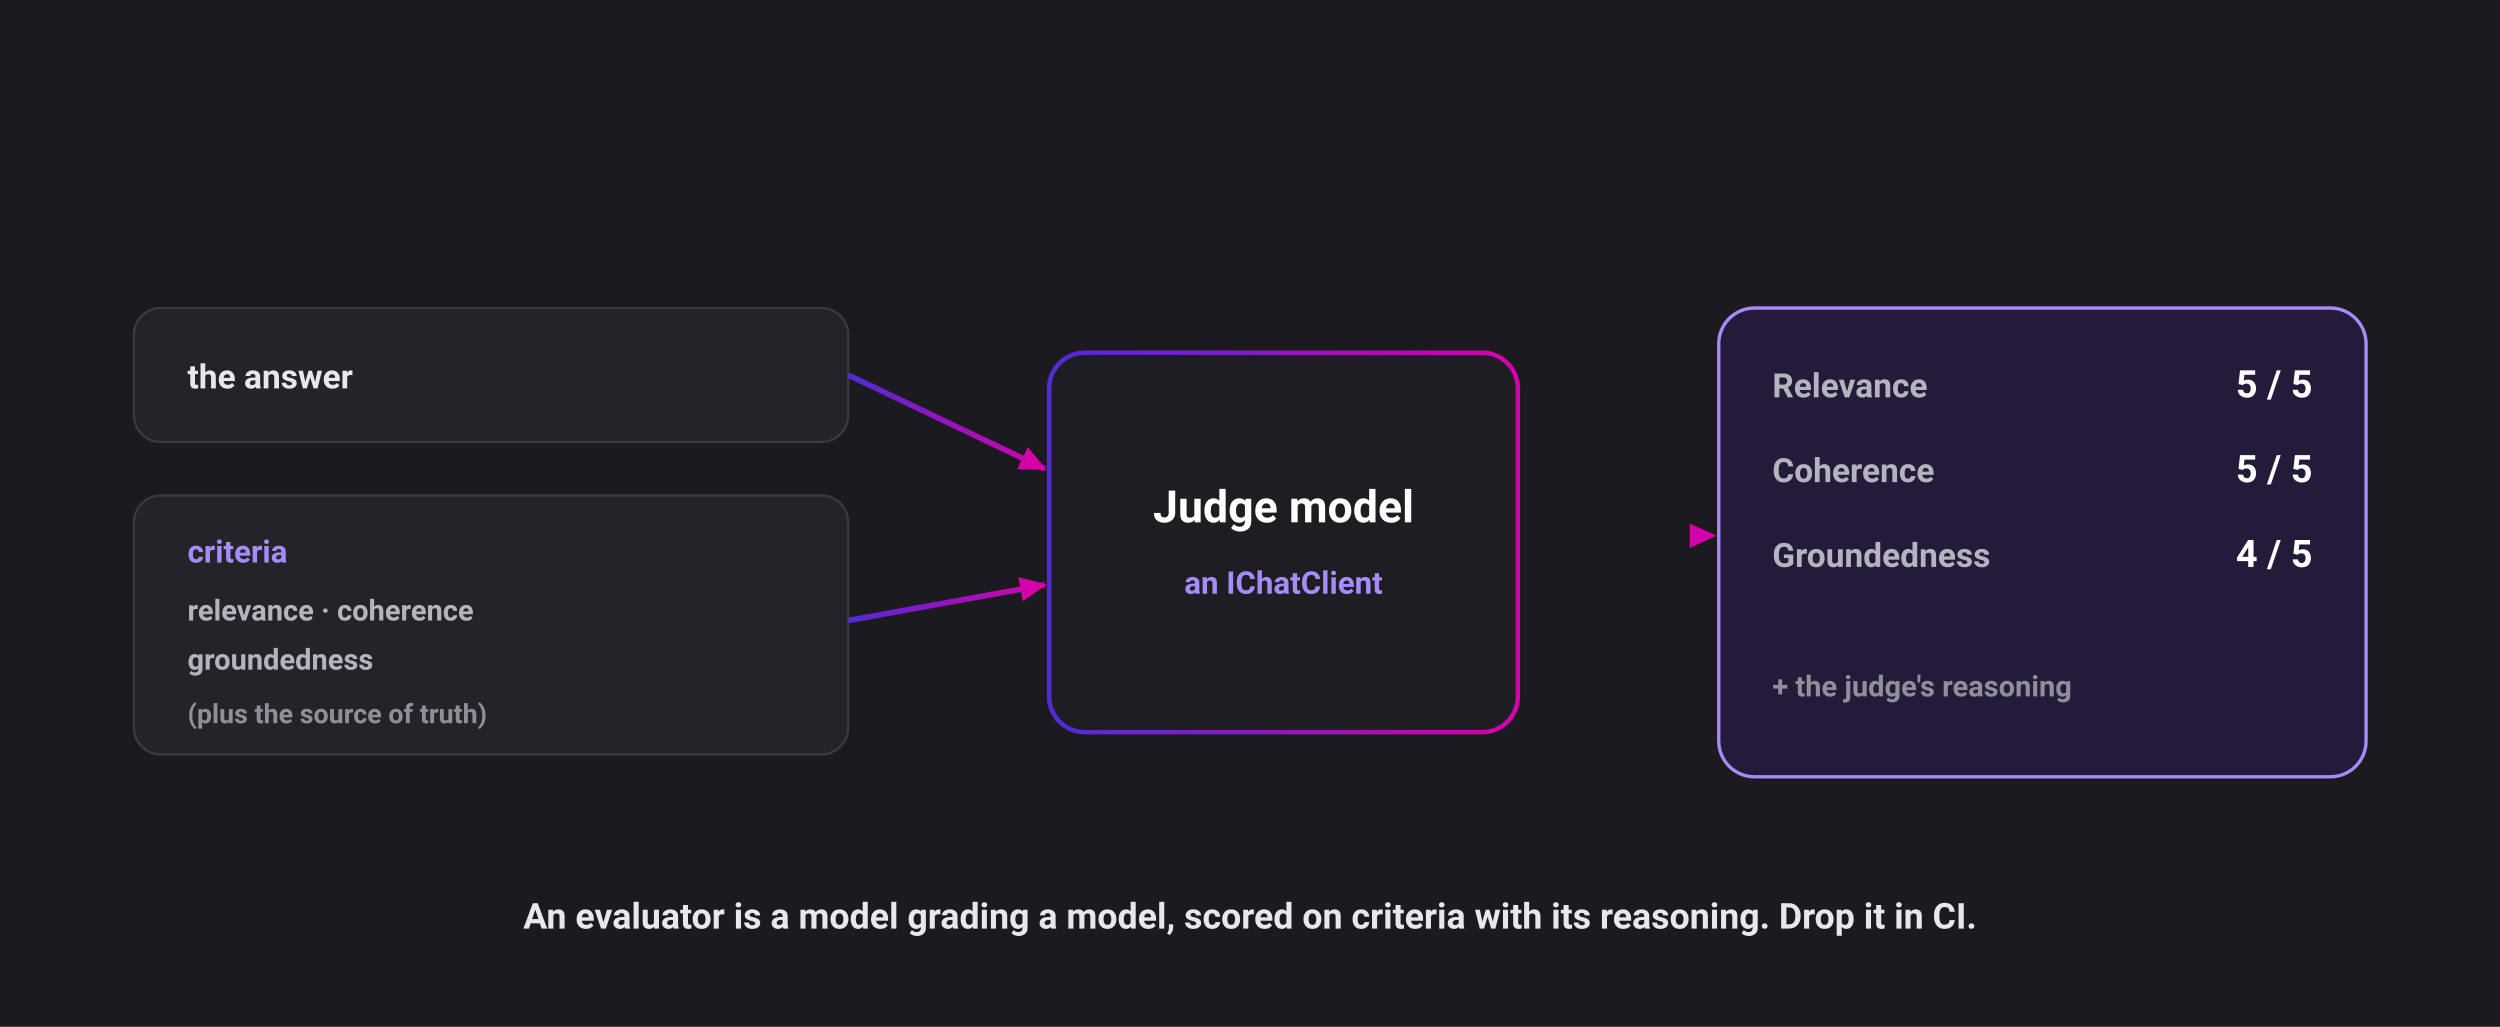
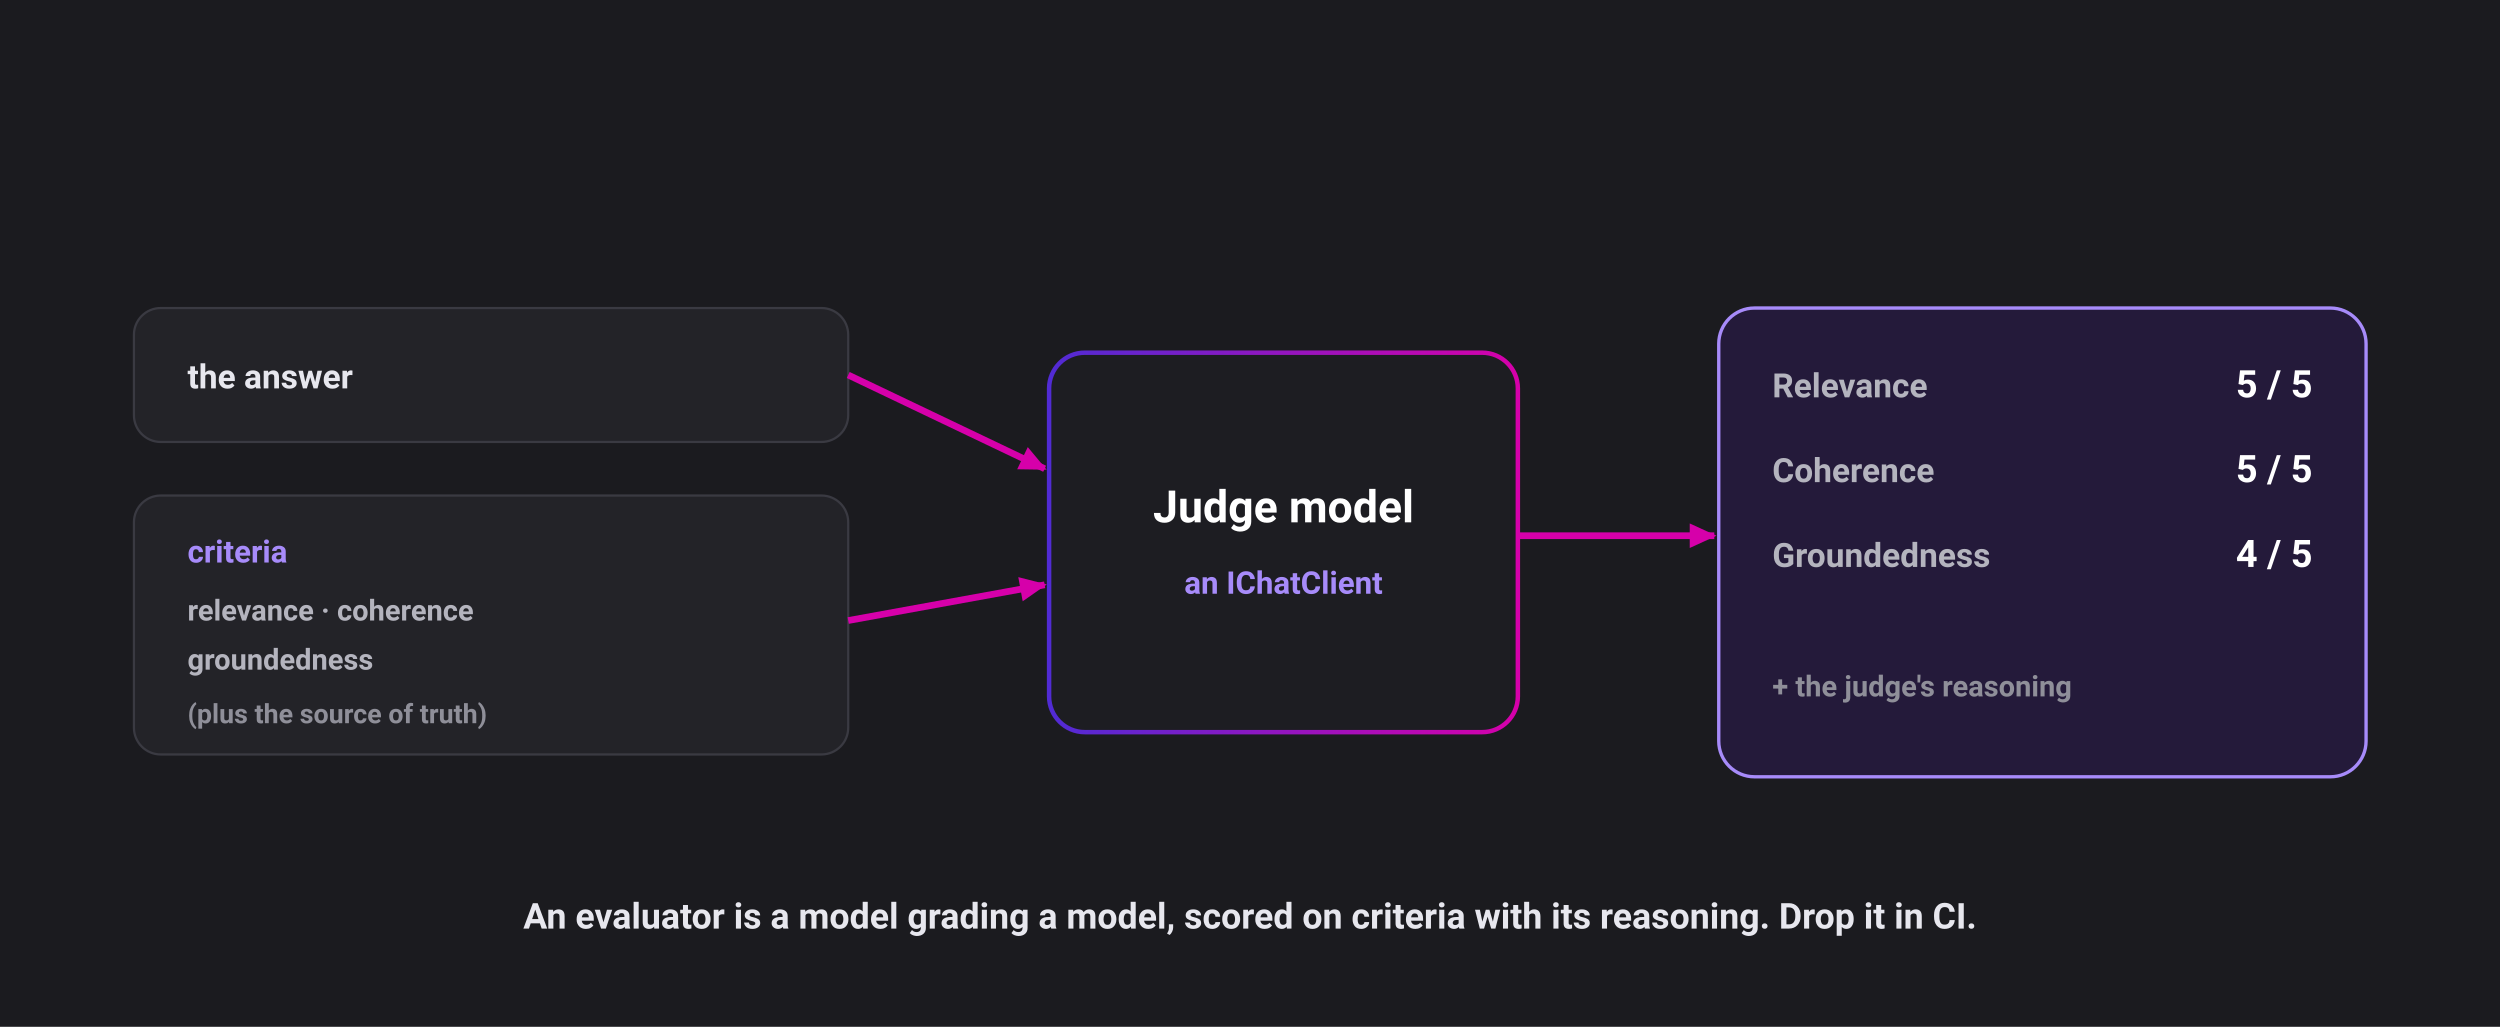
<svg xmlns="http://www.w3.org/2000/svg" viewBox="0 0 1120 460" width="1120" height="460" role="img" aria-label="An answer plus criteria go to a judge model (an IChatClient), which returns scores for relevance, coherence, and groundedness, plus its reasoning.">
  <defs>
    <linearGradient id="grad" x1="0" y1="0" x2="1" y2="0">
      <stop offset="0" stop-color="#512bd4" />
      <stop offset="1" stop-color="#d600aa" />
    </linearGradient>
    <marker id="arrow" markerWidth="13" markerHeight="11" refX="11" refY="5.5" orient="auto" markerUnits="userSpaceOnUse">
      <path d="M0,0 L12,5.5 L0,11 Z" fill="#d600aa" />
    </marker>
  </defs>
  <rect width="1120" height="460" fill="#1b1b1f" />
  <g font-family="'Segoe UI', system-ui, -apple-system, Roboto, sans-serif">
    <rect x="60" y="138" width="320" height="60" rx="12" fill="#232328" stroke="#3a3a42" />
    <text x="84" y="174" fill="#e7e7ee" font-size="15" font-weight="700">the answer</text>
    <rect x="60" y="222" width="320" height="116" rx="12" fill="#232328" stroke="#3a3a42" />
    <text x="84" y="252" fill="#a78bfa" font-size="14" font-weight="700">criteria</text>
    <text x="84" y="278" fill="#b4b4be" font-size="13" font-weight="600">relevance · coherence</text>
    <text x="84" y="300" fill="#b4b4be" font-size="13" font-weight="600">groundedness</text>
    <text x="84" y="324" fill="#8f8f99" font-size="12" font-weight="600">(plus the source of truth)</text>
    <rect x="470" y="158" width="210" height="170" rx="16" fill="#1d1d22" stroke="url(#grad)" stroke-width="2" />
    <text x="575" y="234" text-anchor="middle" fill="#ffffff" font-size="20" font-weight="700">Judge model</text>
    <text x="575" y="266" text-anchor="middle" fill="#a78bfa" font-size="14" font-weight="700">an IChatClient</text>
    <rect x="770" y="138" width="290" height="210" rx="16" fill="#241a3a" stroke="#a78bfa" stroke-width="1.5" />
    <text x="794" y="178" fill="#b4b4be" font-size="15" font-weight="600">Relevance</text>
    <text x="1036" y="178" text-anchor="end" fill="#ffffff" font-size="17" font-weight="700">5 / 5</text>
    <text x="794" y="216" fill="#b4b4be" font-size="15" font-weight="600">Coherence</text>
    <text x="1036" y="216" text-anchor="end" fill="#ffffff" font-size="17" font-weight="700">5 / 5</text>
    <text x="794" y="254" fill="#b4b4be" font-size="15" font-weight="600">Groundedness</text>
    <text x="1036" y="254" text-anchor="end" fill="#ffffff" font-size="17" font-weight="700">4 / 5</text>
    <text x="794" y="312" fill="#8f8f99" font-size="13" font-weight="600">+ the judge's reasoning</text>
-     <line x1="380" y1="168" x2="468" y2="210" stroke="url(#grad)" stroke-width="2.5" marker-end="url(#arrow)" />
-     <line x1="380" y1="278" x2="468" y2="262" stroke="url(#grad)" stroke-width="2.5" marker-end="url(#arrow)" />
-     <line x1="680" y1="240" x2="768" y2="240" stroke="url(#grad)" stroke-width="2.5" marker-end="url(#arrow)" />
+     <line x1="380" y1="168" x2="468" y2="210" stroke="#d600aa" stroke-width="3" marker-end="url(#arrow)" />
+     <line x1="380" y1="278" x2="468" y2="262" stroke="#d600aa" stroke-width="3" marker-end="url(#arrow)" />
+     <line x1="680" y1="240" x2="768" y2="240" stroke="#d600aa" stroke-width="3" marker-end="url(#arrow)" />
    <text x="560" y="416" text-anchor="middle" fill="#e7e7ee" font-size="16" font-weight="700">An evaluator is a model grading a model, scored on criteria with its reasoning. Drop it in CI.</text>
  </g>
</svg>
